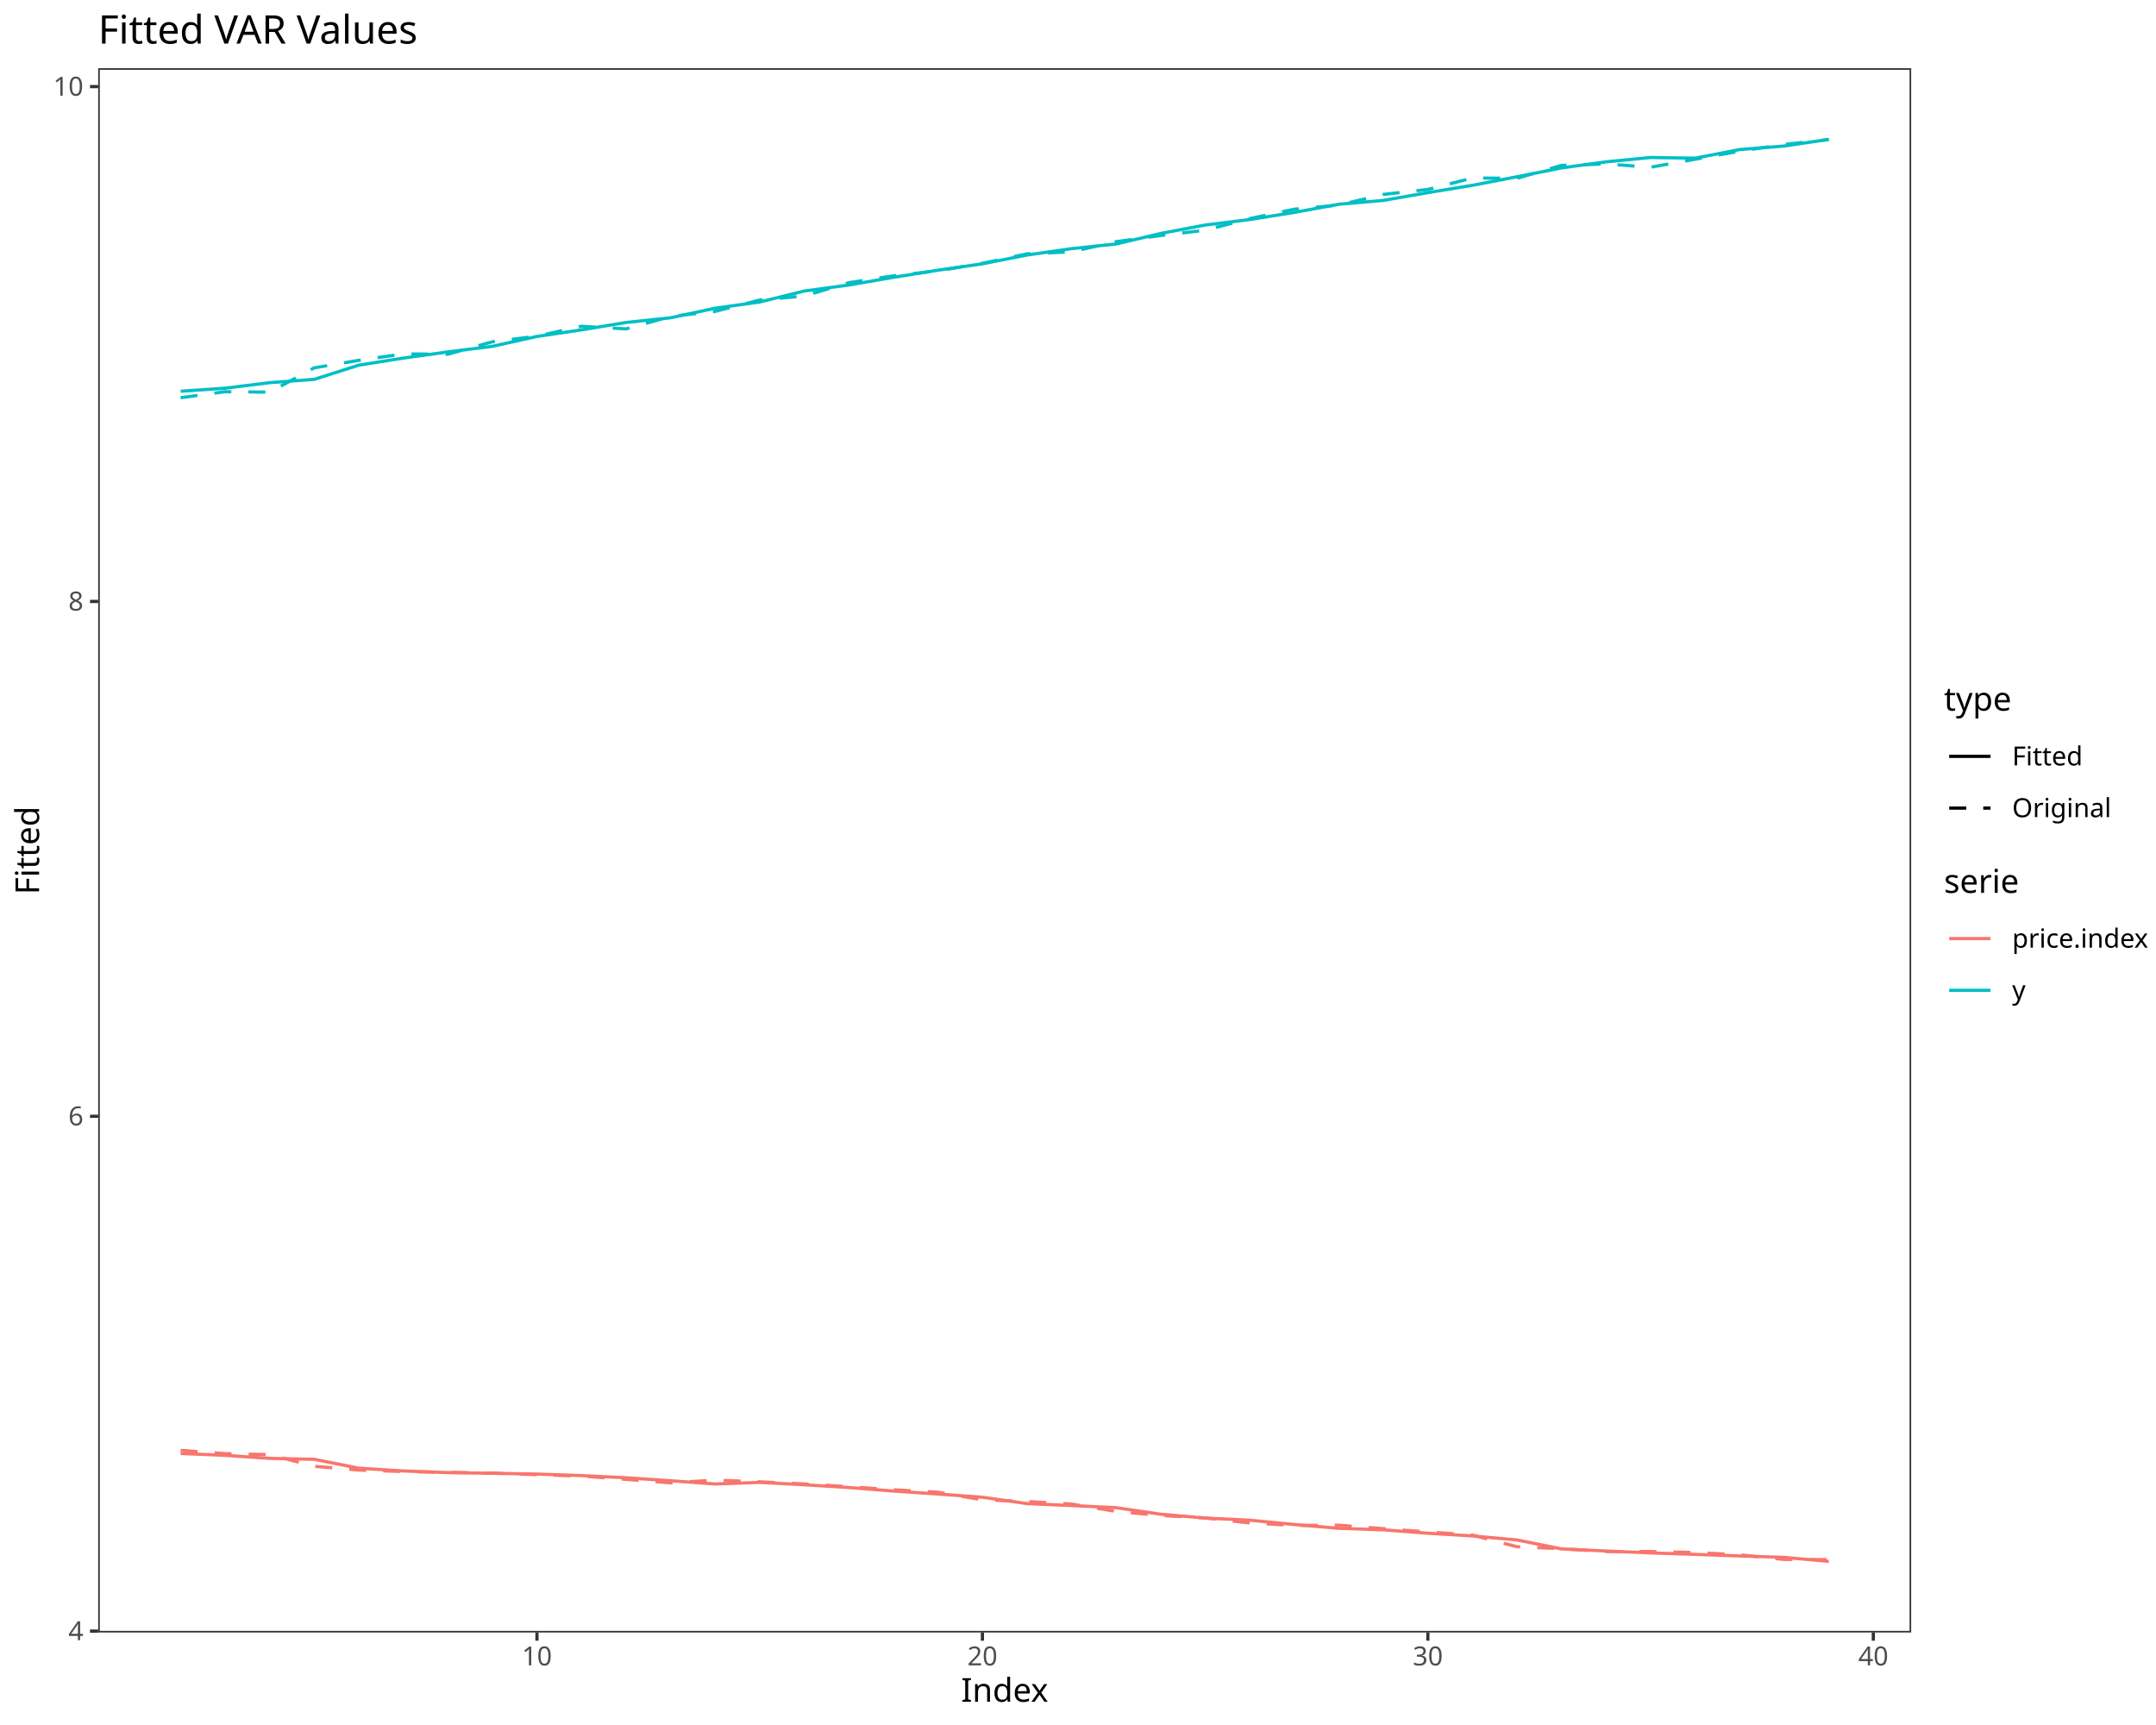
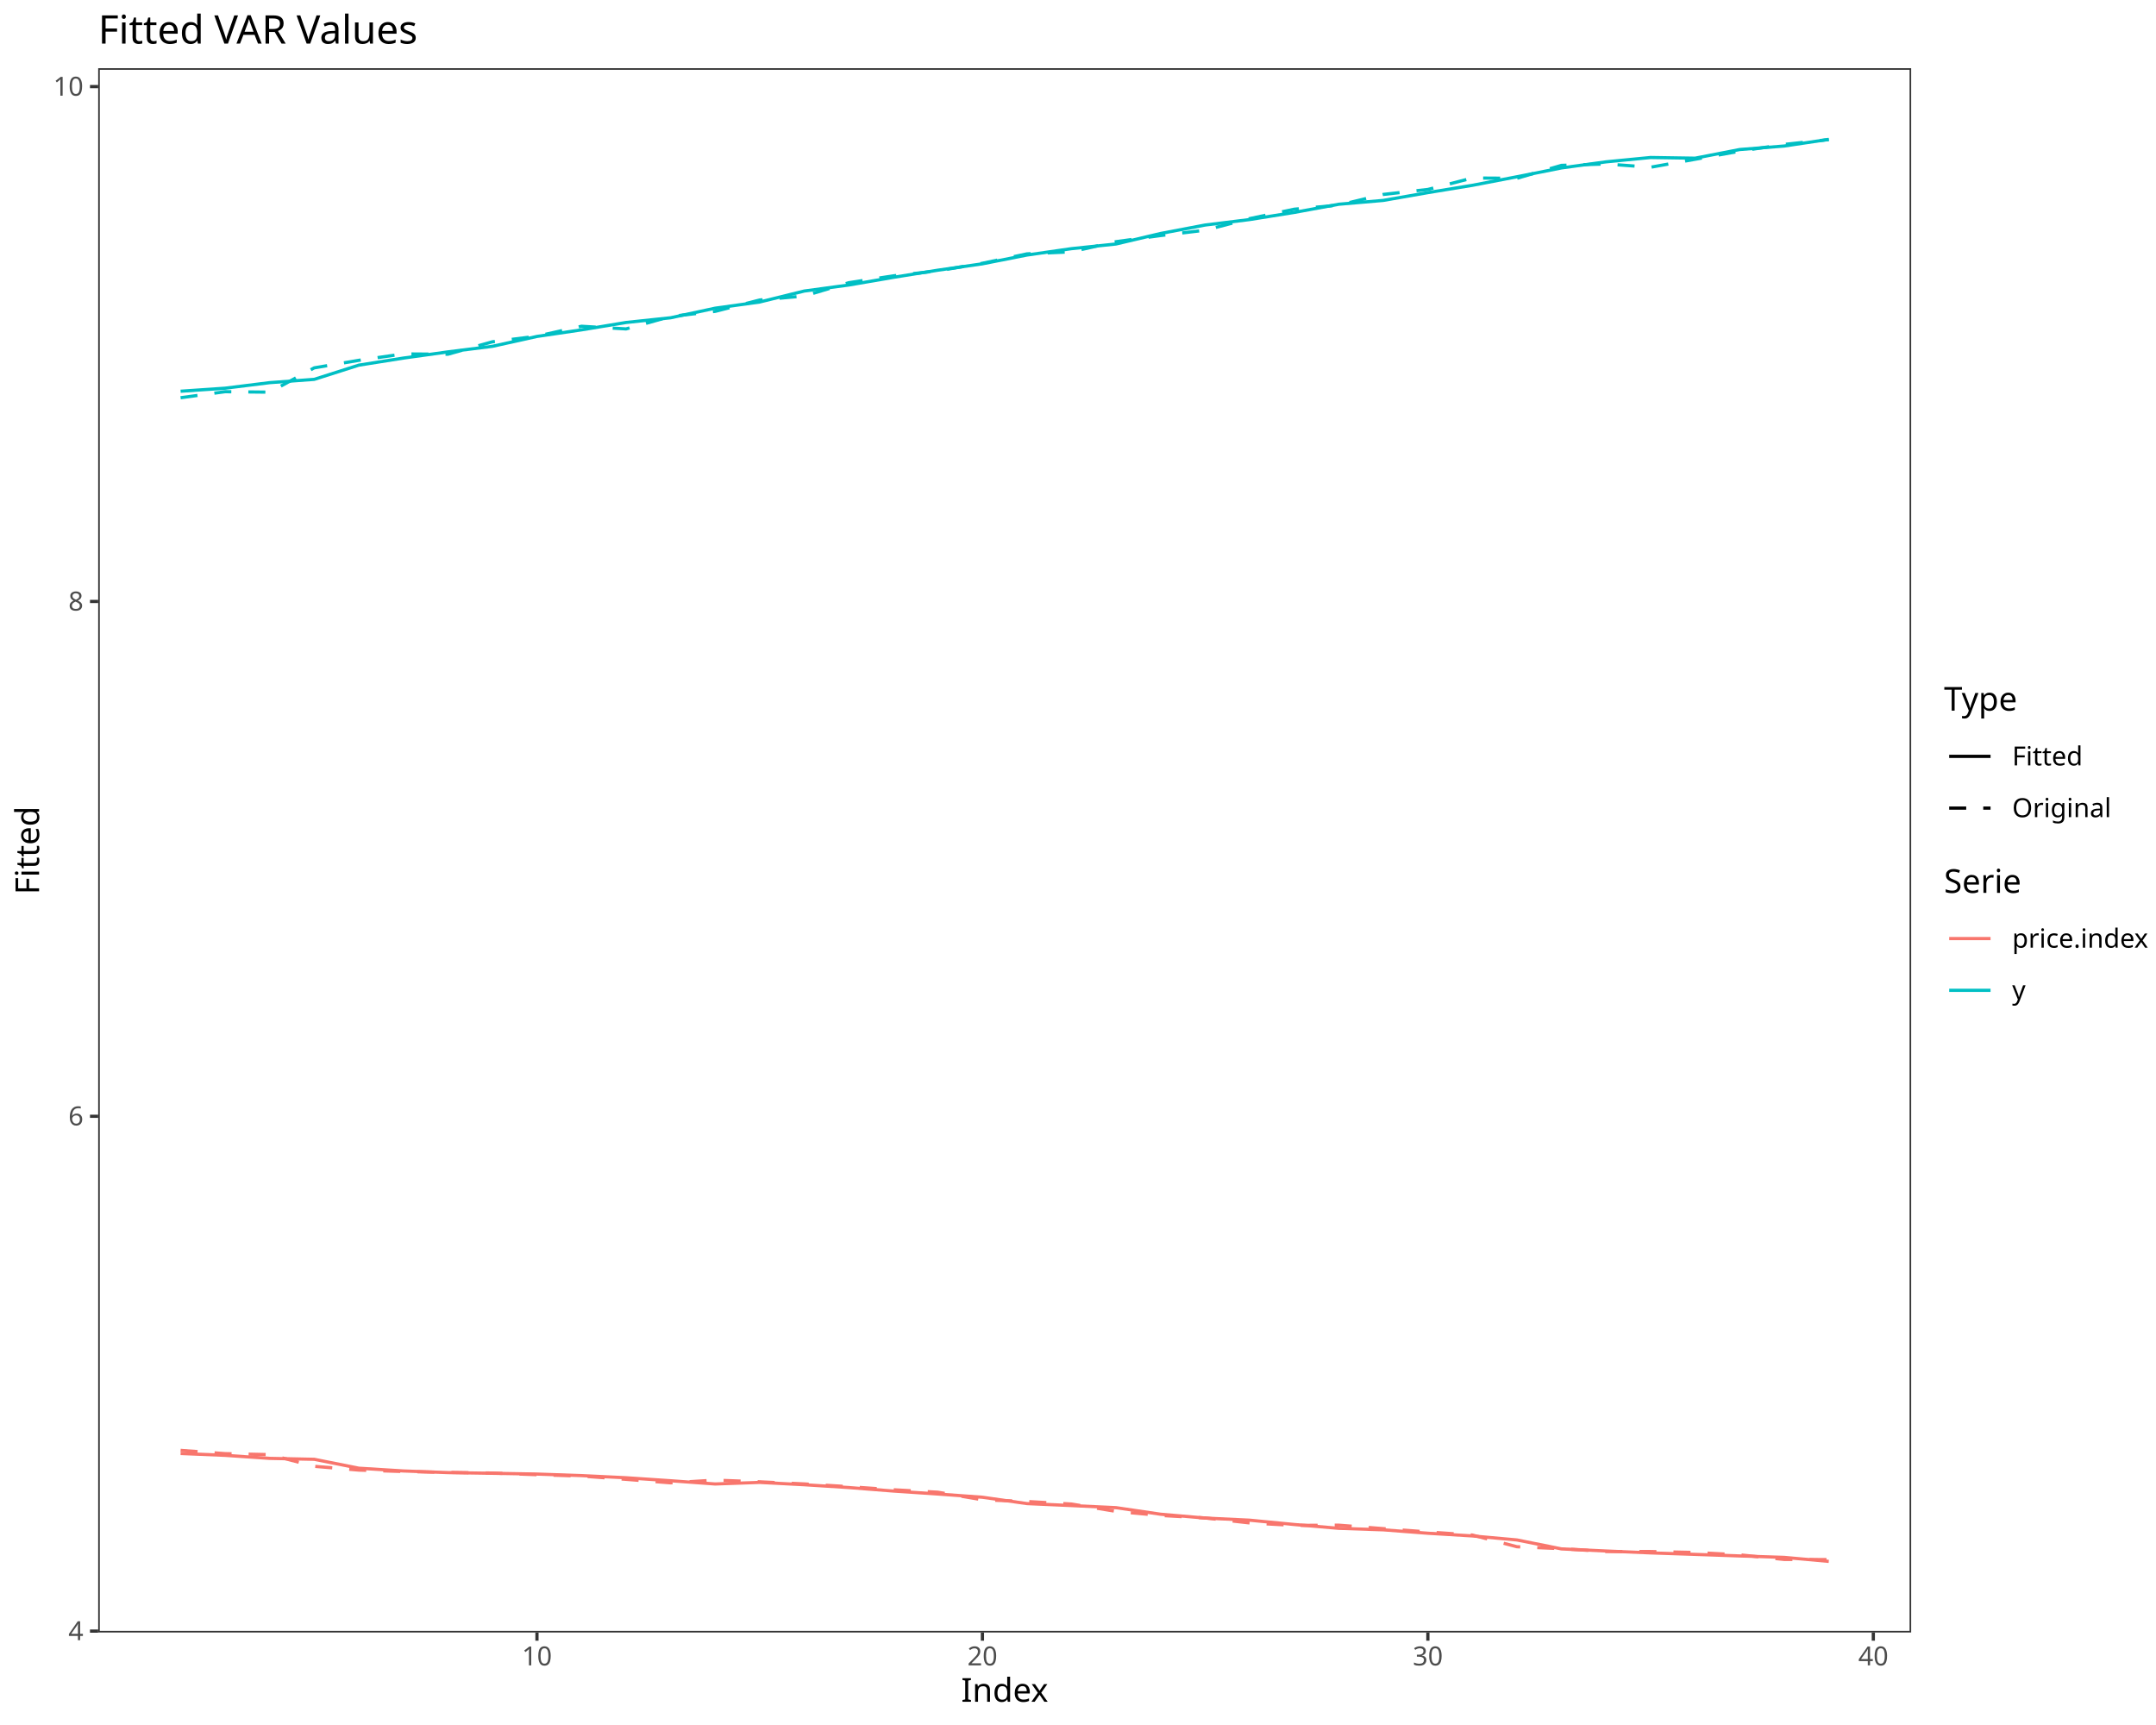
<svg xmlns="http://www.w3.org/2000/svg" class="svglite" data-engine-version="2.0" width="720.00pt" height="576.00pt" viewBox="0 0 720.00 576.00">
  <defs>
    <style type="text/css">
    .svglite line, .svglite polyline, .svglite polygon, .svglite path, .svglite rect, .svglite circle {
      fill: none;
      stroke: #000000;
      stroke-linecap: round;
      stroke-linejoin: round;
      stroke-miterlimit: 10.00;
    }
  </style>
  </defs>
  <rect width="100%" height="100%" style="stroke: none; fill: #FFFFFF;" />
  <defs>
    <clipPath id="cpMC4wMHw3MjAuMDB8MC4wMHw1NzYuMDA=">
      <rect x="0.00" y="0.00" width="720.00" height="576.00" />
    </clipPath>
  </defs>
  <g clip-path="url(#cpMC4wMHw3MjAuMDB8MC4wMHw1NzYuMDA=)">
    <rect x="0.00" y="0.00" width="720.00" height="576.00" style="stroke-width: 1.07; stroke: #FFFFFF; fill: #FFFFFF;" />
  </g>
  <defs>
    <clipPath id="cpMzIuNzl8NjM4LjI0fDIyLjc4fDU0NS4xMQ==">
      <rect x="32.79" y="22.78" width="605.45" height="522.33" />
    </clipPath>
  </defs>
  <g clip-path="url(#cpMzIuNzl8NjM4LjI0fDIyLjc4fDU0NS4xMQ==)">
    <rect x="32.79" y="22.78" width="605.45" height="522.33" style="stroke-width: 1.07; stroke: none; fill: #FFFFFF;" />
    <polyline points="60.31,485.34 75.19,485.96 90.07,486.97 104.94,487.28 119.82,490.25 134.69,491.17 149.57,491.72 164.44,491.95 179.32,492.21 194.20,492.72 209.07,493.44 223.95,494.44 238.82,495.52 253.70,494.99 268.58,495.77 283.45,496.71 298.33,497.88 313.20,498.87 328.08,499.95 342.95,502.07 357.83,502.73 372.71,503.43 387.58,505.62 402.46,506.90 417.33,507.61 432.21,509.05 447.09,510.33 461.96,510.83 476.84,511.97 491.71,512.87 506.59,514.21 521.46,517.20 536.34,517.90 551.22,518.53 566.09,519.03 580.97,519.55 595.84,520.03 610.72,521.37 " style="stroke-width: 1.07; stroke: #F8766D; stroke-linecap: butt;" />
    <polyline points="60.31,484.29 75.19,485.39 90.07,485.72 104.94,489.62 119.82,490.88 134.69,491.36 149.57,491.65 164.44,491.87 179.32,492.42 194.20,492.88 209.07,493.97 223.95,495.14 238.82,494.23 253.70,494.80 268.58,495.50 283.45,496.42 298.33,497.45 313.20,498.27 328.08,500.80 342.95,501.37 357.83,502.22 372.71,504.67 387.58,506.03 402.46,506.86 417.33,508.53 432.21,509.35 447.09,509.28 461.96,510.43 476.84,511.54 491.71,512.57 506.59,516.48 521.46,517.12 536.34,518.08 551.22,518.08 566.09,518.39 580.97,519.18 595.84,520.72 610.72,520.76 " style="stroke-width: 1.07; stroke: #F8766D; stroke-dasharray: 5.69,5.69; stroke-linecap: butt;" />
    <polyline points="60.31,130.64 75.19,129.62 90.07,127.77 104.94,126.67 119.82,121.93 134.69,119.57 149.57,117.50 164.44,115.64 179.32,112.34 194.20,110.14 209.07,107.68 223.95,106.11 238.82,102.91 253.70,100.84 268.58,97.18 283.45,95.17 298.33,92.61 313.20,90.22 328.08,88.09 342.95,85.16 357.83,83.03 372.71,81.47 387.58,77.96 402.46,75.14 417.33,73.31 432.21,70.93 447.09,68.20 461.96,66.92 476.84,64.32 491.71,61.88 506.59,59.02 521.46,56.07 536.34,54.04 551.22,52.59 566.09,52.82 580.97,49.93 595.84,48.76 610.72,46.53 " style="stroke-width: 1.07; stroke: #00BFC4; stroke-linecap: butt;" />
    <polyline points="60.31,132.81 75.19,130.79 90.07,130.95 104.94,122.83 119.82,120.32 134.69,118.18 149.57,118.28 164.44,114.13 179.32,112.26 194.20,108.94 209.07,109.83 223.95,105.68 238.82,103.97 253.70,100.18 268.58,98.83 283.45,94.40 298.33,92.11 313.20,90.44 328.08,87.91 342.95,84.77 357.83,84.08 372.71,80.70 387.58,78.65 402.46,76.87 417.33,73.00 432.21,69.86 447.09,68.48 461.96,64.92 476.84,63.26 491.71,59.44 506.59,59.53 521.46,55.22 536.34,54.75 551.22,55.84 566.09,53.18 580.97,50.48 595.84,48.23 610.72,46.61 " style="stroke-width: 1.07; stroke: #00BFC4; stroke-dasharray: 5.69,5.69; stroke-linecap: butt;" />
    <rect x="32.79" y="22.78" width="605.45" height="522.33" style="stroke-width: 1.07; stroke: #333333;" />
  </g>
  <g clip-path="url(#cpMC4wMHw3MjAuMDB8MC4wMHw1NzYuMDA=)">
    <text x="27.86" y="547.68" text-anchor="end" style="font-size: 8.80px; fill: #4D4D4D; font-family: sans;" textLength="4.89px" lengthAdjust="spacingAndGlyphs">4</text>
    <text x="27.86" y="375.77" text-anchor="end" style="font-size: 8.80px; fill: #4D4D4D; font-family: sans;" textLength="4.89px" lengthAdjust="spacingAndGlyphs">6</text>
    <text x="27.86" y="203.86" text-anchor="end" style="font-size: 8.80px; fill: #4D4D4D; font-family: sans;" textLength="4.89px" lengthAdjust="spacingAndGlyphs">8</text>
    <text x="27.86" y="31.95" text-anchor="end" style="font-size: 8.80px; fill: #4D4D4D; font-family: sans;" textLength="9.79px" lengthAdjust="spacingAndGlyphs">10</text>
    <polyline points="30.05,544.65 32.79,544.65 " style="stroke-width: 1.07; stroke: #333333; stroke-linecap: butt;" />
    <polyline points="30.05,372.74 32.79,372.74 " style="stroke-width: 1.07; stroke: #333333; stroke-linecap: butt;" />
    <polyline points="30.05,200.83 32.79,200.83 " style="stroke-width: 1.07; stroke: #333333; stroke-linecap: butt;" />
    <polyline points="30.05,28.92 32.79,28.92 " style="stroke-width: 1.07; stroke: #333333; stroke-linecap: butt;" />
    <polyline points="179.32,547.85 179.32,545.11 " style="stroke-width: 1.07; stroke: #333333; stroke-linecap: butt;" />
    <polyline points="328.08,547.85 328.08,545.11 " style="stroke-width: 1.07; stroke: #333333; stroke-linecap: butt;" />
    <polyline points="476.84,547.85 476.84,545.11 " style="stroke-width: 1.07; stroke: #333333; stroke-linecap: butt;" />
    <polyline points="625.60,547.85 625.60,545.11 " style="stroke-width: 1.07; stroke: #333333; stroke-linecap: butt;" />
    <text x="179.32" y="556.10" text-anchor="middle" style="font-size: 8.80px; fill: #4D4D4D; font-family: sans;" textLength="9.79px" lengthAdjust="spacingAndGlyphs">10</text>
    <text x="328.08" y="556.10" text-anchor="middle" style="font-size: 8.80px; fill: #4D4D4D; font-family: sans;" textLength="9.79px" lengthAdjust="spacingAndGlyphs">20</text>
    <text x="476.84" y="556.10" text-anchor="middle" style="font-size: 8.80px; fill: #4D4D4D; font-family: sans;" textLength="9.79px" lengthAdjust="spacingAndGlyphs">30</text>
    <text x="625.60" y="556.10" text-anchor="middle" style="font-size: 8.80px; fill: #4D4D4D; font-family: sans;" textLength="9.79px" lengthAdjust="spacingAndGlyphs">40</text>
    <text x="335.52" y="568.24" text-anchor="middle" style="font-size: 11.00px; font-family: sans;" textLength="26.91px" lengthAdjust="spacingAndGlyphs">Index</text>
    <text transform="translate(13.05,283.95) rotate(-90)" text-anchor="middle" style="font-size: 11.00px; font-family: sans;" textLength="27.51px" lengthAdjust="spacingAndGlyphs">Fitted</text>
    <rect x="649.20" y="228.58" width="53.08" height="49.89" style="stroke-width: 1.07; stroke: none; fill: #FFFFFF;" />
-     <text x="649.20" y="237.29" style="font-size: 11.00px; font-family: sans;" textLength="20.80px" lengthAdjust="spacingAndGlyphs">type</text>
+     <text x="649.20" y="237.29" style="font-size: 11.00px; font-family: sans;" textLength="24.46px" lengthAdjust="spacingAndGlyphs">Type</text>
    <rect x="649.20" y="243.91" width="17.28" height="17.28" style="stroke-width: 1.07; stroke: none; fill: #FFFFFF;" />
    <line x1="650.93" y1="252.55" x2="664.75" y2="252.55" style="stroke-width: 1.07; stroke-linecap: butt;" />
    <rect x="649.20" y="261.19" width="17.28" height="17.28" style="stroke-width: 1.07; stroke: none; fill: #FFFFFF;" />
    <line x1="650.93" y1="269.83" x2="664.75" y2="269.83" style="stroke-width: 1.07; stroke-dasharray: 5.69,5.69; stroke-linecap: butt;" />
    <text x="671.96" y="255.58" style="font-size: 8.80px; font-family: sans;" textLength="22.01px" lengthAdjust="spacingAndGlyphs">Fitted</text>
    <text x="671.96" y="272.86" style="font-size: 8.80px; font-family: sans;" textLength="30.32px" lengthAdjust="spacingAndGlyphs">Original</text>
    <rect x="649.20" y="289.43" width="65.32" height="49.89" style="stroke-width: 1.07; stroke: none; fill: #FFFFFF;" />
-     <text x="649.20" y="298.14" style="font-size: 11.00px; font-family: sans;" textLength="23.85px" lengthAdjust="spacingAndGlyphs">serie</text>
+     <text x="649.20" y="298.14" style="font-size: 11.00px; font-family: sans;" textLength="25.68px" lengthAdjust="spacingAndGlyphs">Serie</text>
    <rect x="649.20" y="304.76" width="17.28" height="17.28" style="stroke-width: 1.07; stroke: none; fill: #FFFFFF;" />
    <line x1="650.93" y1="313.40" x2="664.75" y2="313.40" style="stroke-width: 1.07; stroke: #F8766D; stroke-linecap: butt;" />
    <rect x="649.20" y="322.04" width="17.28" height="17.28" style="stroke-width: 1.07; stroke: none; fill: #FFFFFF;" />
    <line x1="650.93" y1="330.68" x2="664.75" y2="330.68" style="stroke-width: 1.07; stroke: #00BFC4; stroke-linecap: butt;" />
    <text x="671.96" y="316.43" style="font-size: 8.80px; font-family: sans;" textLength="42.56px" lengthAdjust="spacingAndGlyphs">price.index</text>
    <text x="671.96" y="333.71" style="font-size: 8.80px; font-family: sans;" textLength="4.40px" lengthAdjust="spacingAndGlyphs">y</text>
    <text x="32.79" y="14.56" style="font-size: 13.20px; font-family: sans;" textLength="107.86px" lengthAdjust="spacingAndGlyphs">Fitted VAR Values</text>
  </g>
</svg>
